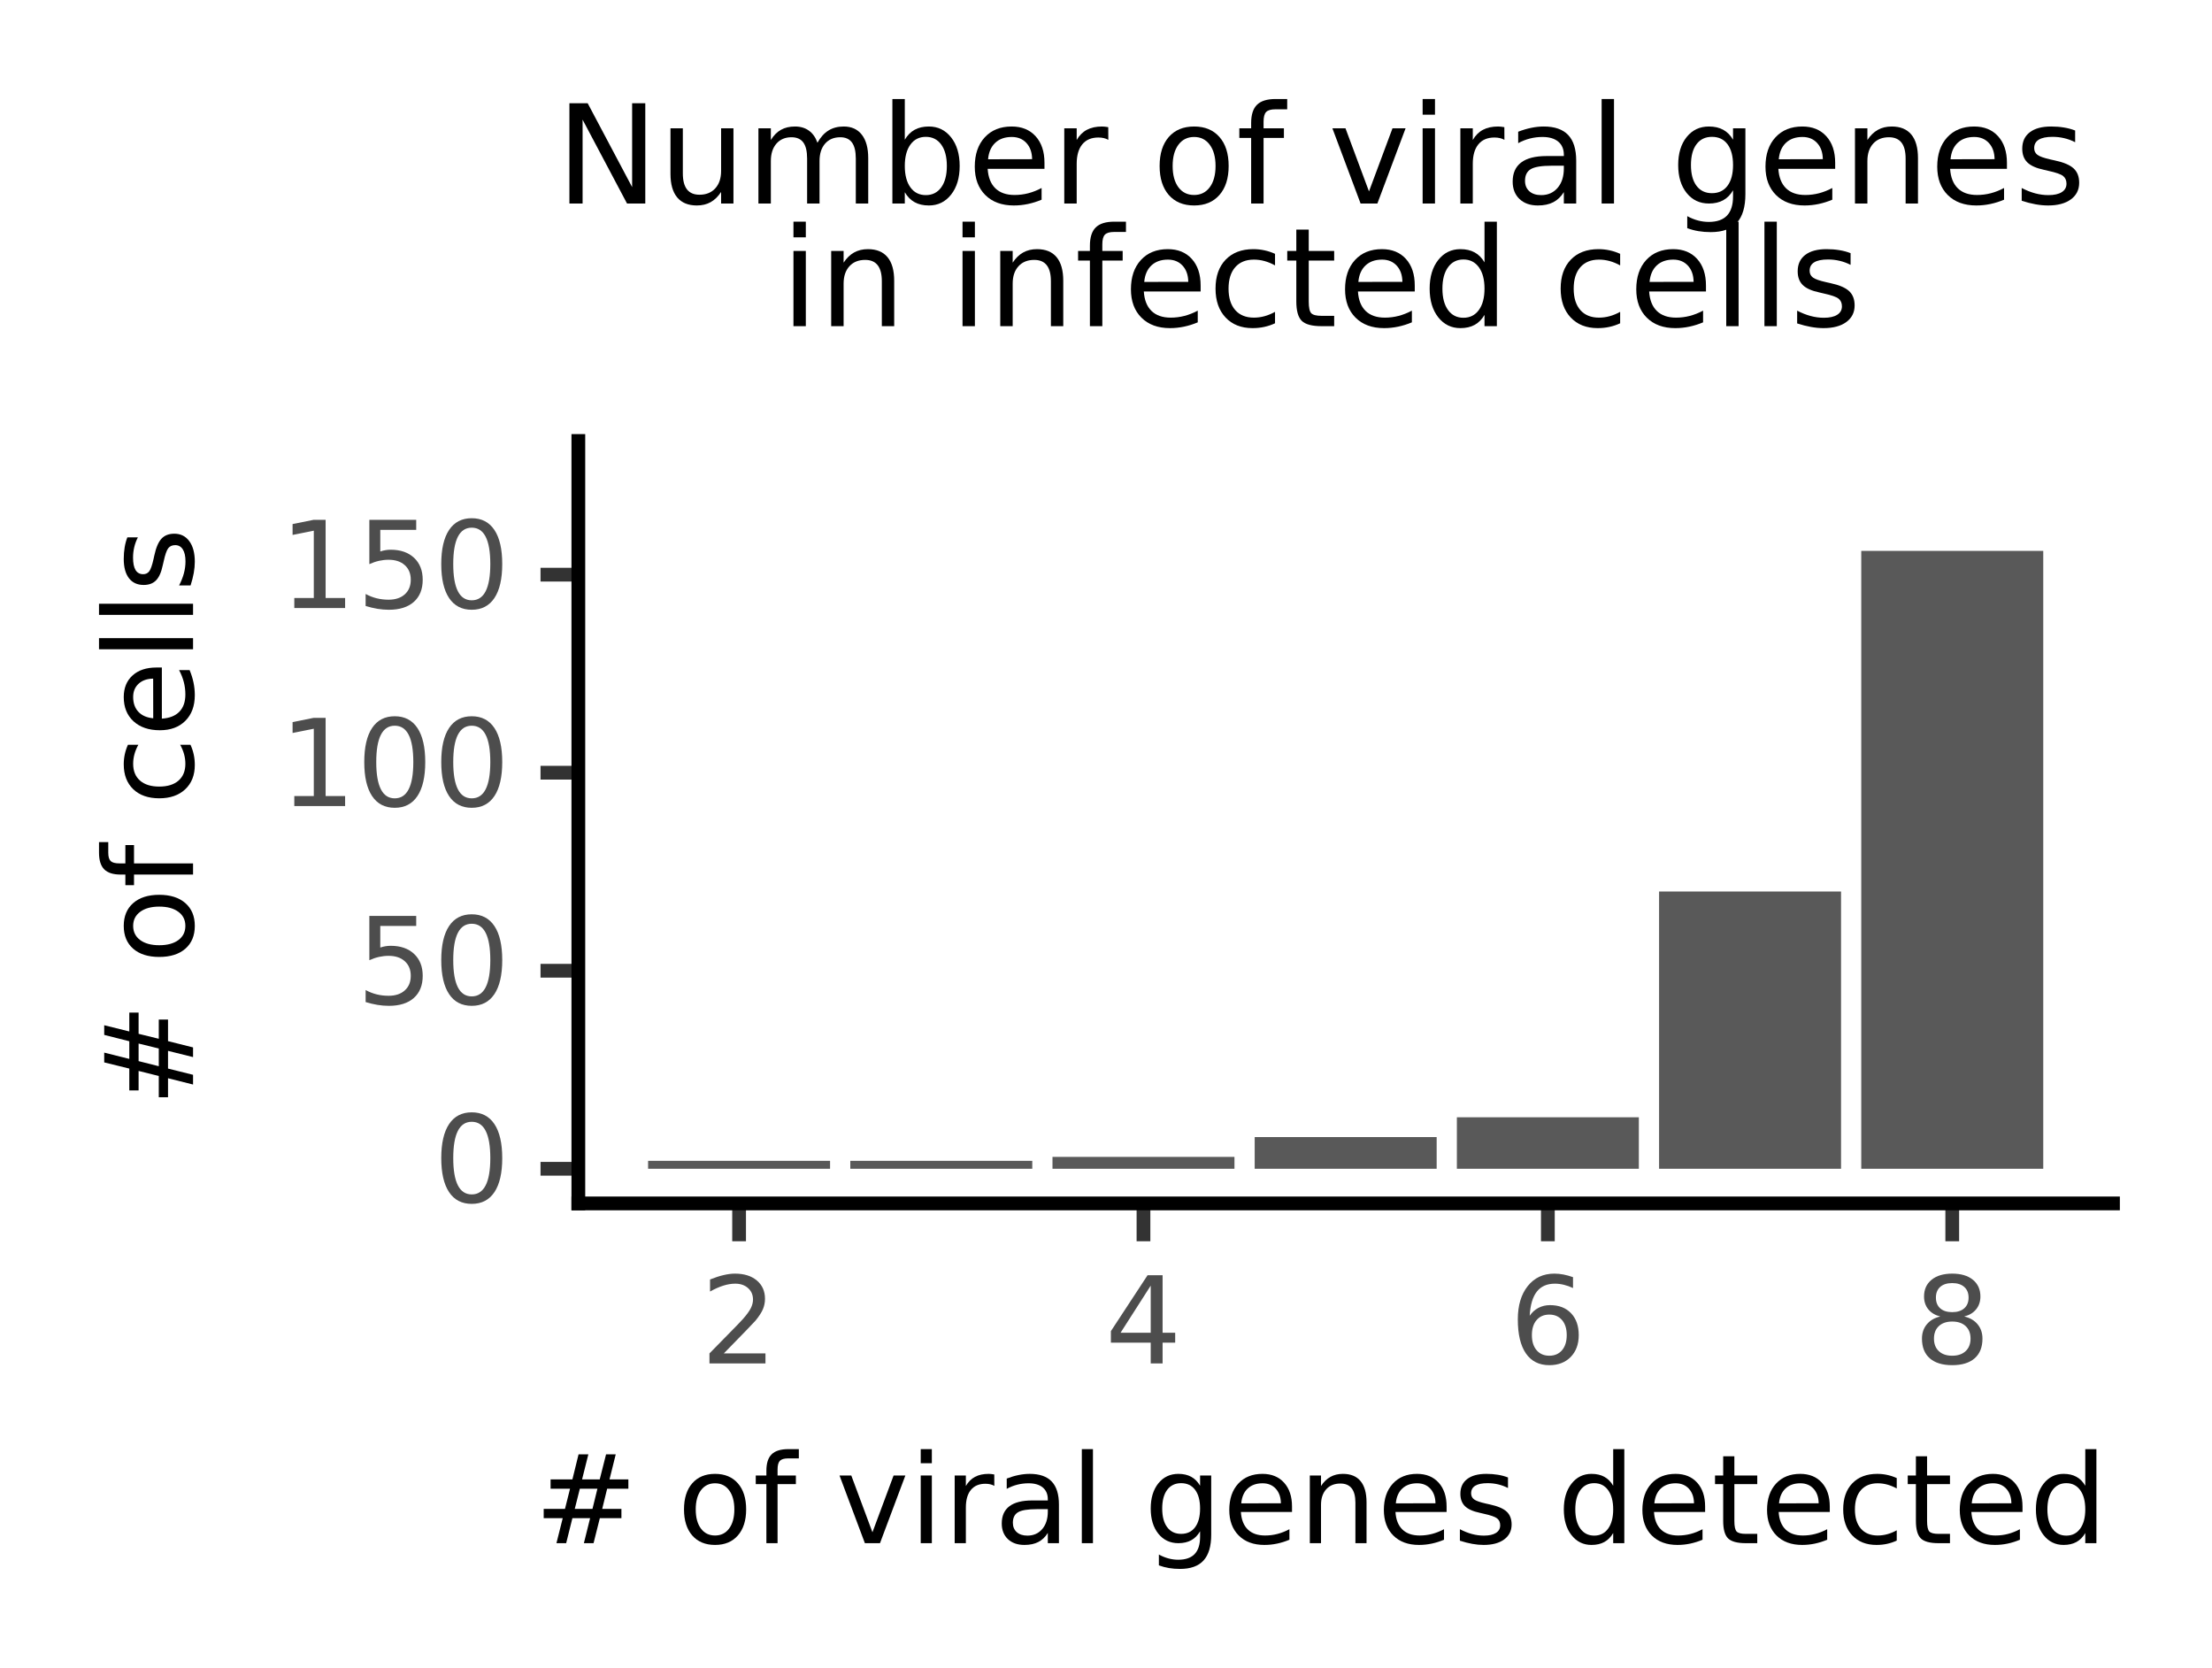
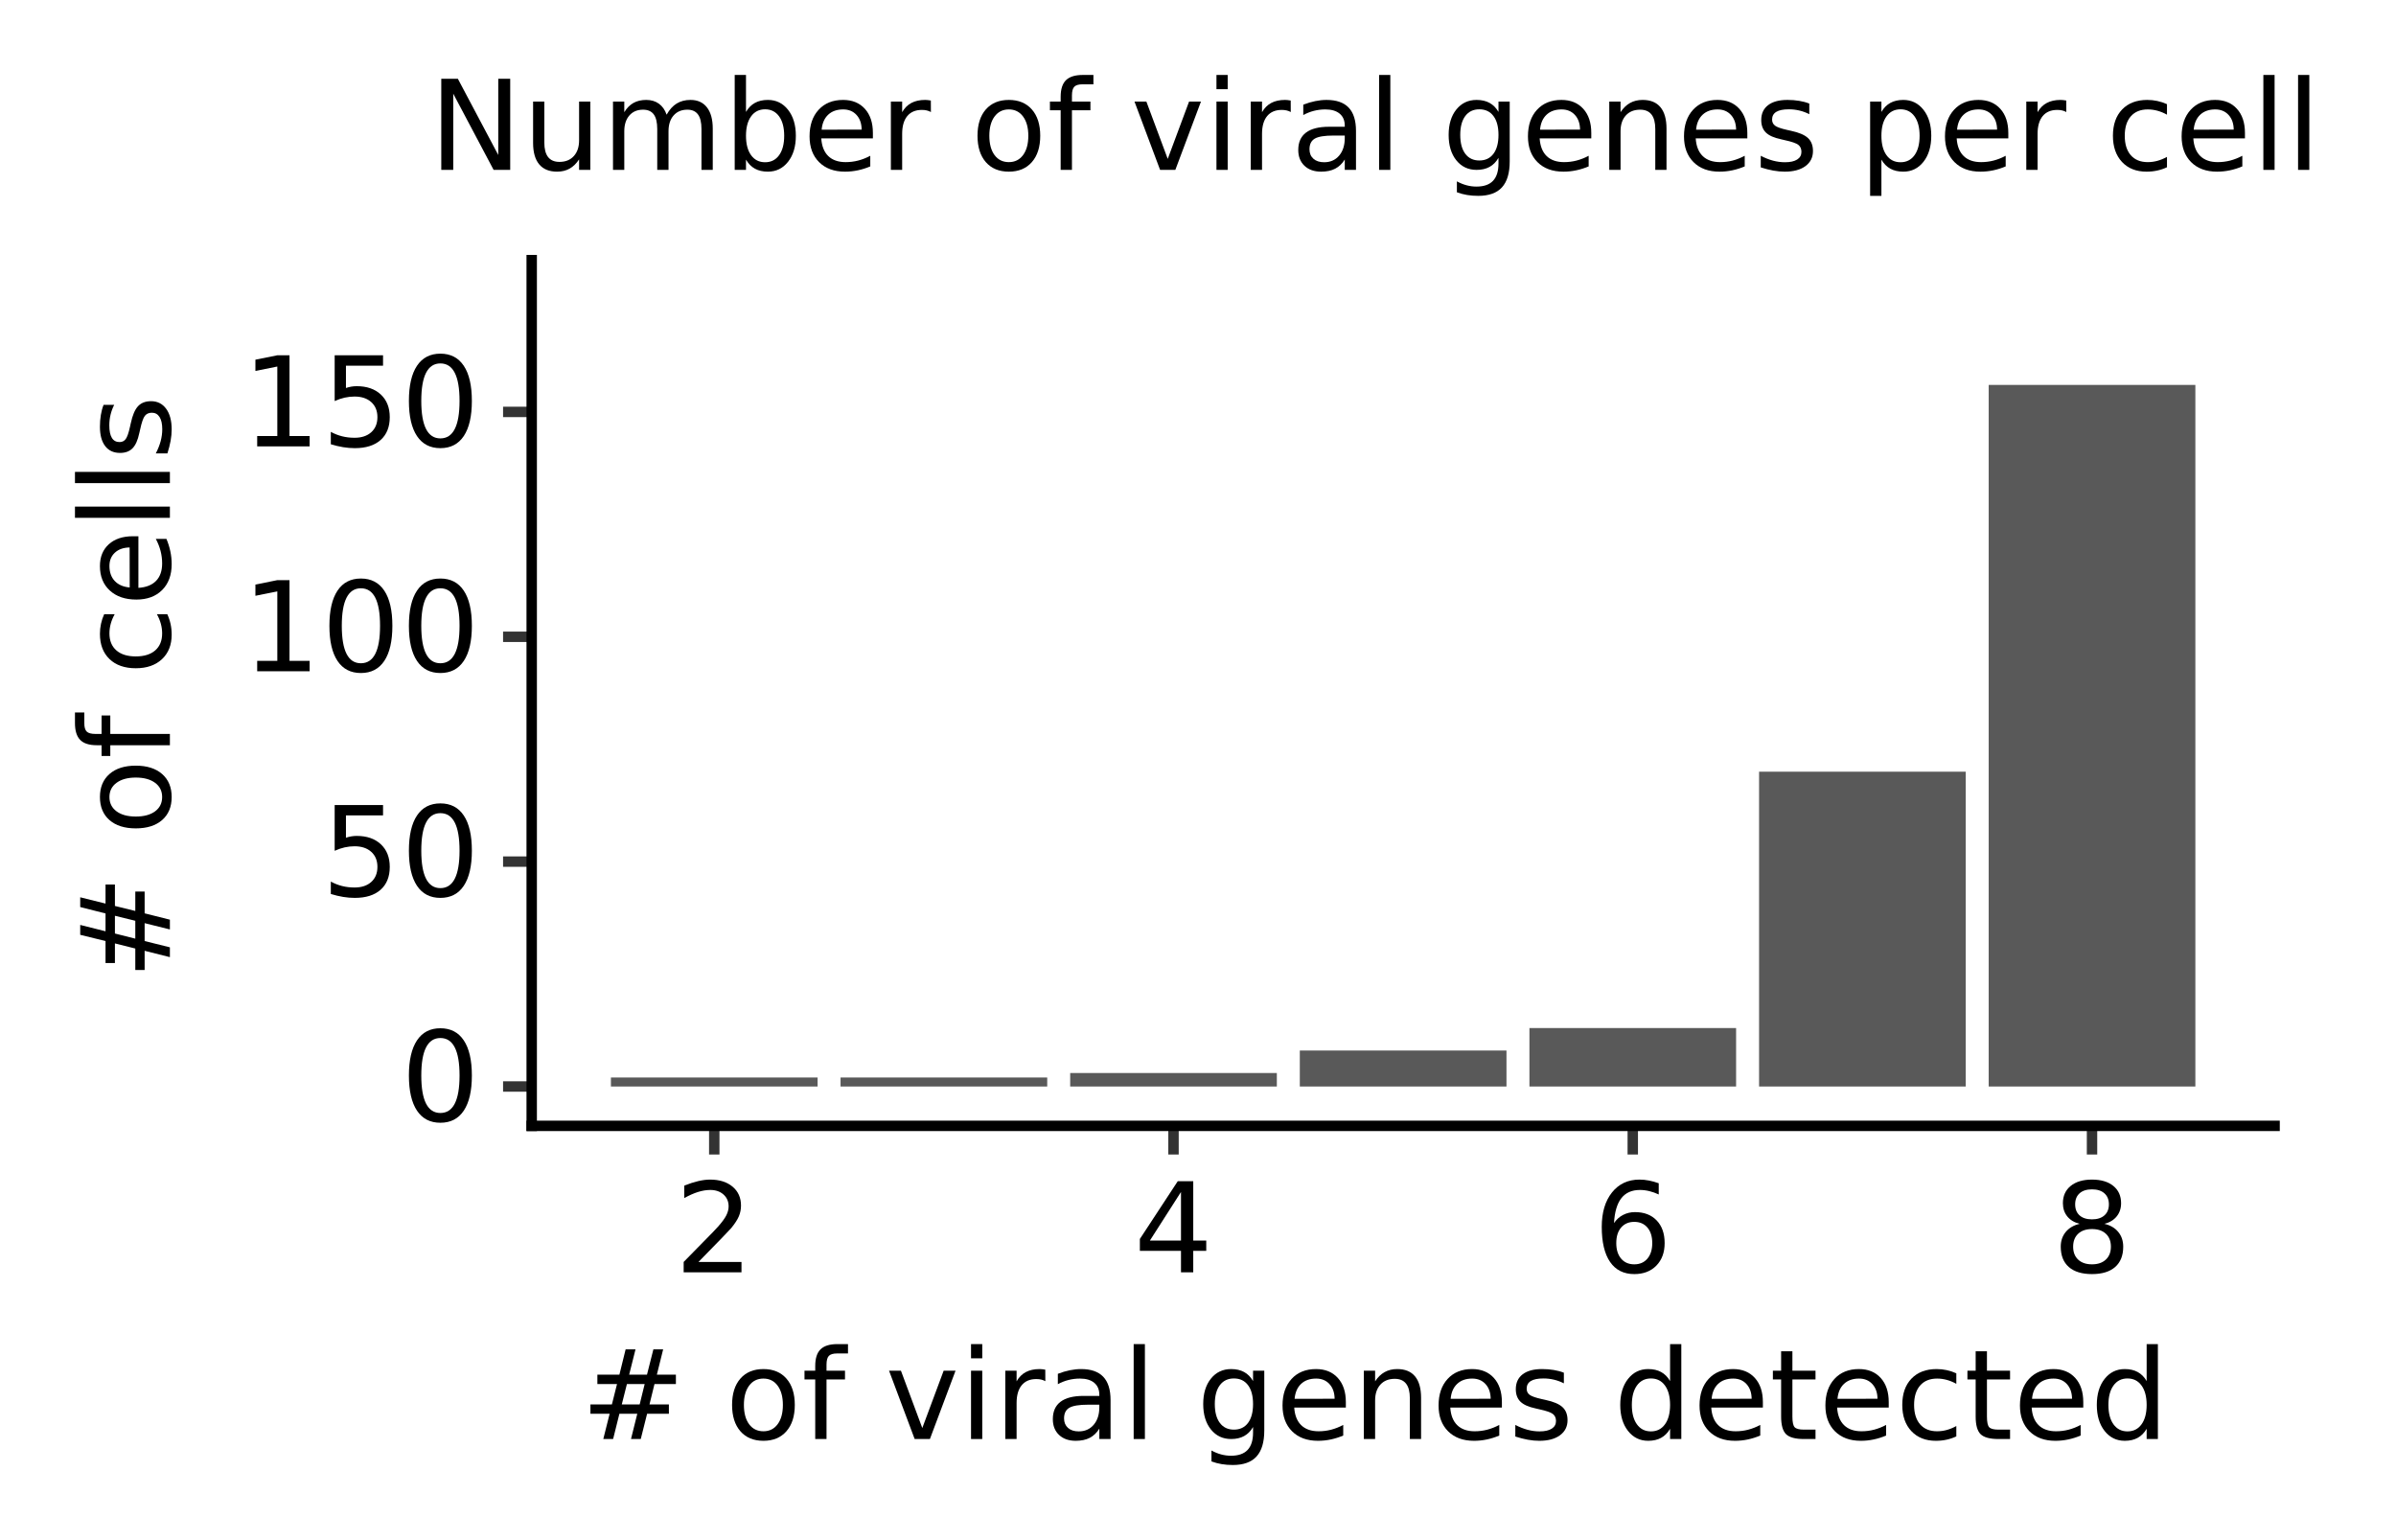
- <svg xmlns="http://www.w3.org/2000/svg" xmlns:xlink="http://www.w3.org/1999/xlink" width="160.857pt" height="121.282pt" viewBox="0 0 160.857 121.282" version="1.1">
+ <svg xmlns="http://www.w3.org/2000/svg" xmlns:xlink="http://www.w3.org/1999/xlink" width="230.131pt" height="147.924pt" viewBox="0 0 230.131 147.924" version="1.1">
  <defs>
    <style type="text/css">*{stroke-linejoin: round; stroke-linecap: butt}</style>
  </defs>
  <g id="figure_1">
    <g id="patch_1">
-       <path d="M 0 121.282  L 160.857 121.282  L 160.857 0  L 0 0  z " style="fill: #ffffff; stroke: #ffffff; stroke-linejoin: miter" />
+       <path d="M 0 147.924  L 230.131 147.924  L 230.131 0  L 0 0  z " style="fill: #ffffff; stroke: #ffffff; stroke-linejoin: miter" />
    </g>
    <g id="axes_1">
      <g id="patch_2">
-         <path d="M 42.057 87.505  L 153.657 87.505  L 153.657 32.065  L 42.057 32.065  z " style="fill: #ffffff" />
+         <path d="M 51.069 108.147  L 218.469 108.147  L 218.469 24.987  L 51.069 24.987  z " style="fill: #ffffff" />
      </g>
      <g id="matplotlib.axis_1">
        <g id="xtick_1">
          <g id="line2d_1">
-             <path d="M 53.747 87.505  " style="fill: none; stroke: #000000; stroke-width: 1.5" />
+             <path d="M 68.603 108.147  " style="fill: none; stroke: #000000; stroke-width: 1.5" />
            <defs>
-               <path id="m4caa2d7dc1" d="M 0 0  L 0 2.75  " style="stroke: #333333" />
+               <path id="m26da089178" d="M 0 0  L 0 2.75  " style="stroke: #333333" />
            </defs>
            <g>
-               <use xlink:href="#m4caa2d7dc1" x="53.747" y="87.505" style="stroke: #333333" />
+               <use xlink:href="#m26da089178" x="68.603" y="108.147" style="stroke: #333333" />
            </g>
          </g>
          <g id="text_1">
-             <g style="fill: #4d4d4d" transform="translate(50.94714 99.1412)scale(0.088 -0.088)">
+             <g transform="translate(64.78524 122.2148)scale(0.12 -0.12)">
              <defs>
                <path id="DejaVuSans-32" d="M 1228 531  L 3431 531  L 3431 0  L 469 0  L 469 531  Q 828 903 1448 1529  Q 2069 2156 2228 2338  Q 2531 2678 2651 2914  Q 2772 3150 2772 3378  Q 2772 3750 2511 3984  Q 2250 4219 1831 4219  Q 1534 4219 1204 4116  Q 875 4013 500 3803  L 500 4441  Q 881 4594 1212 4672  Q 1544 4750 1819 4750  Q 2544 4750 2975 4387  Q 3406 4025 3406 3419  Q 3406 3131 3298 2873  Q 3191 2616 2906 2266  Q 2828 2175 2409 1742  Q 1991 1309 1228 531  z " transform="scale(0.015625)" />
              </defs>
              <use xlink:href="#DejaVuSans-32" />
            </g>
          </g>
        </g>
        <g id="xtick_2">
          <g id="line2d_2">
-             <path d="M 83.154 87.505  " style="fill: none; stroke: #000000; stroke-width: 1.5" />
-             <g>
-               <use xlink:href="#m4caa2d7dc1" x="83.154" y="87.505" style="stroke: #333333" />
+             <path d="M 112.713 108.147  " style="fill: none; stroke: #000000; stroke-width: 1.5" />
+             <g>
+               <use xlink:href="#m26da089178" x="112.713" y="108.147" style="stroke: #333333" />
            </g>
          </g>
          <g id="text_2">
-             <g style="fill: #4d4d4d" transform="translate(80.35425 99.1412)scale(0.088 -0.088)">
+             <g transform="translate(108.8959 122.2148)scale(0.12 -0.12)">
              <defs>
                <path id="DejaVuSans-34" d="M 2419 4116  L 825 1625  L 2419 1625  L 2419 4116  z M 2253 4666  L 3047 4666  L 3047 1625  L 3713 1625  L 3713 1100  L 3047 1100  L 3047 0  L 2419 0  L 2419 1100  L 313 1100  L 313 1709  L 2253 4666  z " transform="scale(0.015625)" />
              </defs>
              <use xlink:href="#DejaVuSans-34" />
            </g>
          </g>
        </g>
        <g id="xtick_3">
          <g id="line2d_3">
-             <path d="M 112.561 87.505  " style="fill: none; stroke: #000000; stroke-width: 1.5" />
-             <g>
-               <use xlink:href="#m4caa2d7dc1" x="112.561" y="87.505" style="stroke: #333333" />
+             <path d="M 156.824 108.147  " style="fill: none; stroke: #000000; stroke-width: 1.5" />
+             <g>
+               <use xlink:href="#m26da089178" x="156.824" y="108.147" style="stroke: #333333" />
            </g>
          </g>
          <g id="text_3">
-             <g style="fill: #4d4d4d" transform="translate(109.7614 99.1412)scale(0.088 -0.088)">
+             <g transform="translate(153.0066 122.2148)scale(0.12 -0.12)">
              <defs>
                <path id="DejaVuSans-36" d="M 2113 2584  Q 1688 2584 1439 2293  Q 1191 2003 1191 1497  Q 1191 994 1439 701  Q 1688 409 2113 409  Q 2538 409 2786 701  Q 3034 994 3034 1497  Q 3034 2003 2786 2293  Q 2538 2584 2113 2584  z M 3366 4563  L 3366 3988  Q 3128 4100 2886 4159  Q 2644 4219 2406 4219  Q 1781 4219 1451 3797  Q 1122 3375 1075 2522  Q 1259 2794 1537 2939  Q 1816 3084 2150 3084  Q 2853 3084 3261 2657  Q 3669 2231 3669 1497  Q 3669 778 3244 343  Q 2819 -91 2113 -91  Q 1303 -91 875 529  Q 447 1150 447 2328  Q 447 3434 972 4092  Q 1497 4750 2381 4750  Q 2619 4750 2861 4703  Q 3103 4656 3366 4563  z " transform="scale(0.015625)" />
              </defs>
              <use xlink:href="#DejaVuSans-36" />
            </g>
          </g>
        </g>
        <g id="xtick_4">
          <g id="line2d_4">
-             <path d="M 141.968 87.505  " style="fill: none; stroke: #000000; stroke-width: 1.5" />
-             <g>
-               <use xlink:href="#m4caa2d7dc1" x="141.968" y="87.505" style="stroke: #333333" />
+             <path d="M 200.935 108.147  " style="fill: none; stroke: #000000; stroke-width: 1.5" />
+             <g>
+               <use xlink:href="#m26da089178" x="200.935" y="108.147" style="stroke: #333333" />
            </g>
          </g>
          <g id="text_4">
-             <g style="fill: #4d4d4d" transform="translate(139.1685 99.1412)scale(0.088 -0.088)">
+             <g transform="translate(197.1173 122.2148)scale(0.12 -0.12)">
              <defs>
                <path id="DejaVuSans-38" d="M 2034 2216  Q 1584 2216 1326 1975  Q 1069 1734 1069 1313  Q 1069 891 1326 650  Q 1584 409 2034 409  Q 2484 409 2743 651  Q 3003 894 3003 1313  Q 3003 1734 2745 1975  Q 2488 2216 2034 2216  z M 1403 2484  Q 997 2584 770 2862  Q 544 3141 544 3541  Q 544 4100 942 4425  Q 1341 4750 2034 4750  Q 2731 4750 3128 4425  Q 3525 4100 3525 3541  Q 3525 3141 3298 2862  Q 3072 2584 2669 2484  Q 3125 2378 3379 2068  Q 3634 1759 3634 1313  Q 3634 634 3220 271  Q 2806 -91 2034 -91  Q 1263 -91 848 271  Q 434 634 434 1313  Q 434 1759 690 2068  Q 947 2378 1403 2484  z M 1172 3481  Q 1172 3119 1398 2916  Q 1625 2713 2034 2713  Q 2441 2713 2670 2916  Q 2900 3119 2900 3481  Q 2900 3844 2670 4047  Q 2441 4250 2034 4250  Q 1625 4250 1398 4047  Q 1172 3844 1172 3481  z " transform="scale(0.015625)" />
              </defs>
              <use xlink:href="#DejaVuSans-38" />
            </g>
          </g>
        </g>
        <g id="xtick_5" />
        <g id="xtick_6" />
        <g id="xtick_7" />
        <g id="text_5">
-           <g transform="translate(38.84333 112.2099)scale(0.09 -0.09)">
+           <g transform="translate(55.78344 138.2286)scale(0.12 -0.12)">
            <defs>
              <path id="DejaVuSans-23" d="M 3272 2816  L 2363 2816  L 2100 1772  L 3016 1772  L 3272 2816  z M 2803 4594  L 2478 3297  L 3391 3297  L 3719 4594  L 4219 4594  L 3897 3297  L 4872 3297  L 4872 2816  L 3775 2816  L 3519 1772  L 4513 1772  L 4513 1294  L 3397 1294  L 3072 0  L 2572 0  L 2894 1294  L 1978 1294  L 1656 0  L 1153 0  L 1478 1294  L 494 1294  L 494 1772  L 1594 1772  L 1856 2816  L 850 2816  L 850 3297  L 1978 3297  L 2297 4594  L 2803 4594  z " transform="scale(0.015625)" />
              <path id="DejaVuSans-20" transform="scale(0.015625)" />
              <path id="DejaVuSans-6f" d="M 1959 3097  Q 1497 3097 1228 2736  Q 959 2375 959 1747  Q 959 1119 1226 758  Q 1494 397 1959 397  Q 2419 397 2687 759  Q 2956 1122 2956 1747  Q 2956 2369 2687 2733  Q 2419 3097 1959 3097  z M 1959 3584  Q 2709 3584 3137 3096  Q 3566 2609 3566 1747  Q 3566 888 3137 398  Q 2709 -91 1959 -91  Q 1206 -91 779 398  Q 353 888 353 1747  Q 353 2609 779 3096  Q 1206 3584 1959 3584  z " transform="scale(0.015625)" />
              <path id="DejaVuSans-66" d="M 2375 4863  L 2375 4384  L 1825 4384  Q 1516 4384 1395 4259  Q 1275 4134 1275 3809  L 1275 3500  L 2222 3500  L 2222 3053  L 1275 3053  L 1275 0  L 697 0  L 697 3053  L 147 3053  L 147 3500  L 697 3500  L 697 3744  Q 697 4328 969 4595  Q 1241 4863 1831 4863  L 2375 4863  z " transform="scale(0.015625)" />
              <path id="DejaVuSans-76" d="M 191 3500  L 800 3500  L 1894 563  L 2988 3500  L 3597 3500  L 2284 0  L 1503 0  L 191 3500  z " transform="scale(0.015625)" />
              <path id="DejaVuSans-69" d="M 603 3500  L 1178 3500  L 1178 0  L 603 0  L 603 3500  z M 603 4863  L 1178 4863  L 1178 4134  L 603 4134  L 603 4863  z " transform="scale(0.015625)" />
              <path id="DejaVuSans-72" d="M 2631 2963  Q 2534 3019 2420 3045  Q 2306 3072 2169 3072  Q 1681 3072 1420 2755  Q 1159 2438 1159 1844  L 1159 0  L 581 0  L 581 3500  L 1159 3500  L 1159 2956  Q 1341 3275 1631 3429  Q 1922 3584 2338 3584  Q 2397 3584 2469 3576  Q 2541 3569 2628 3553  L 2631 2963  z " transform="scale(0.015625)" />
              <path id="DejaVuSans-61" d="M 2194 1759  Q 1497 1759 1228 1600  Q 959 1441 959 1056  Q 959 750 1161 570  Q 1363 391 1709 391  Q 2188 391 2477 730  Q 2766 1069 2766 1631  L 2766 1759  L 2194 1759  z M 3341 1997  L 3341 0  L 2766 0  L 2766 531  Q 2569 213 2275 61  Q 1981 -91 1556 -91  Q 1019 -91 701 211  Q 384 513 384 1019  Q 384 1609 779 1909  Q 1175 2209 1959 2209  L 2766 2209  L 2766 2266  Q 2766 2663 2505 2880  Q 2244 3097 1772 3097  Q 1472 3097 1187 3025  Q 903 2953 641 2809  L 641 3341  Q 956 3463 1253 3523  Q 1550 3584 1831 3584  Q 2591 3584 2966 3190  Q 3341 2797 3341 1997  z " transform="scale(0.015625)" />
              <path id="DejaVuSans-6c" d="M 603 4863  L 1178 4863  L 1178 0  L 603 0  L 603 4863  z " transform="scale(0.015625)" />
              <path id="DejaVuSans-67" d="M 2906 1791  Q 2906 2416 2648 2759  Q 2391 3103 1925 3103  Q 1463 3103 1205 2759  Q 947 2416 947 1791  Q 947 1169 1205 825  Q 1463 481 1925 481  Q 2391 481 2648 825  Q 2906 1169 2906 1791  z M 3481 434  Q 3481 -459 3084 -895  Q 2688 -1331 1869 -1331  Q 1566 -1331 1297 -1286  Q 1028 -1241 775 -1147  L 775 -588  Q 1028 -725 1275 -790  Q 1522 -856 1778 -856  Q 2344 -856 2625 -561  Q 2906 -266 2906 331  L 2906 616  Q 2728 306 2450 153  Q 2172 0 1784 0  Q 1141 0 747 490  Q 353 981 353 1791  Q 353 2603 747 3093  Q 1141 3584 1784 3584  Q 2172 3584 2450 3431  Q 2728 3278 2906 2969  L 2906 3500  L 3481 3500  L 3481 434  z " transform="scale(0.015625)" />
              <path id="DejaVuSans-65" d="M 3597 1894  L 3597 1613  L 953 1613  Q 991 1019 1311 708  Q 1631 397 2203 397  Q 2534 397 2845 478  Q 3156 559 3463 722  L 3463 178  Q 3153 47 2828 -22  Q 2503 -91 2169 -91  Q 1331 -91 842 396  Q 353 884 353 1716  Q 353 2575 817 3079  Q 1281 3584 2069 3584  Q 2775 3584 3186 3129  Q 3597 2675 3597 1894  z M 3022 2063  Q 3016 2534 2758 2815  Q 2500 3097 2075 3097  Q 1594 3097 1305 2825  Q 1016 2553 972 2059  L 3022 2063  z " transform="scale(0.015625)" />
              <path id="DejaVuSans-6e" d="M 3513 2113  L 3513 0  L 2938 0  L 2938 2094  Q 2938 2591 2744 2837  Q 2550 3084 2163 3084  Q 1697 3084 1428 2787  Q 1159 2491 1159 1978  L 1159 0  L 581 0  L 581 3500  L 1159 3500  L 1159 2956  Q 1366 3272 1645 3428  Q 1925 3584 2291 3584  Q 2894 3584 3203 3211  Q 3513 2838 3513 2113  z " transform="scale(0.015625)" />
              <path id="DejaVuSans-73" d="M 2834 3397  L 2834 2853  Q 2591 2978 2328 3040  Q 2066 3103 1784 3103  Q 1356 3103 1142 2972  Q 928 2841 928 2578  Q 928 2378 1081 2264  Q 1234 2150 1697 2047  L 1894 2003  Q 2506 1872 2764 1633  Q 3022 1394 3022 966  Q 3022 478 2636 193  Q 2250 -91 1575 -91  Q 1294 -91 989 -36  Q 684 19 347 128  L 347 722  Q 666 556 975 473  Q 1284 391 1588 391  Q 1994 391 2212 530  Q 2431 669 2431 922  Q 2431 1156 2273 1281  Q 2116 1406 1581 1522  L 1381 1569  Q 847 1681 609 1914  Q 372 2147 372 2553  Q 372 3047 722 3315  Q 1072 3584 1716 3584  Q 2034 3584 2315 3537  Q 2597 3491 2834 3397  z " transform="scale(0.015625)" />
              <path id="DejaVuSans-64" d="M 2906 2969  L 2906 4863  L 3481 4863  L 3481 0  L 2906 0  L 2906 525  Q 2725 213 2448 61  Q 2172 -91 1784 -91  Q 1150 -91 751 415  Q 353 922 353 1747  Q 353 2572 751 3078  Q 1150 3584 1784 3584  Q 2172 3584 2448 3432  Q 2725 3281 2906 2969  z M 947 1747  Q 947 1113 1208 752  Q 1469 391 1925 391  Q 2381 391 2643 752  Q 2906 1113 2906 1747  Q 2906 2381 2643 2742  Q 2381 3103 1925 3103  Q 1469 3103 1208 2742  Q 947 2381 947 1747  z " transform="scale(0.015625)" />
              <path id="DejaVuSans-74" d="M 1172 4494  L 1172 3500  L 2356 3500  L 2356 3053  L 1172 3053  L 1172 1153  Q 1172 725 1289 603  Q 1406 481 1766 481  L 2356 481  L 2356 0  L 1766 0  Q 1100 0 847 248  Q 594 497 594 1153  L 594 3053  L 172 3053  L 172 3500  L 594 3500  L 594 4494  L 1172 4494  z " transform="scale(0.015625)" />
              <path id="DejaVuSans-63" d="M 3122 3366  L 3122 2828  Q 2878 2963 2633 3030  Q 2388 3097 2138 3097  Q 1578 3097 1268 2742  Q 959 2388 959 1747  Q 959 1106 1268 751  Q 1578 397 2138 397  Q 2388 397 2633 464  Q 2878 531 3122 666  L 3122 134  Q 2881 22 2623 -34  Q 2366 -91 2075 -91  Q 1284 -91 818 406  Q 353 903 353 1747  Q 353 2603 823 3093  Q 1294 3584 2113 3584  Q 2378 3584 2631 3529  Q 2884 3475 3122 3366  z " transform="scale(0.015625)" />
            </defs>
            <use xlink:href="#DejaVuSans-23" />
            <use xlink:href="#DejaVuSans-20" x="83.789" />
            <use xlink:href="#DejaVuSans-6f" x="115.576" />
            <use xlink:href="#DejaVuSans-66" x="176.758" />
            <use xlink:href="#DejaVuSans-20" x="211.963" />
            <use xlink:href="#DejaVuSans-76" x="243.75" />
            <use xlink:href="#DejaVuSans-69" x="302.93" />
            <use xlink:href="#DejaVuSans-72" x="330.713" />
            <use xlink:href="#DejaVuSans-61" x="371.826" />
            <use xlink:href="#DejaVuSans-6c" x="433.105" />
            <use xlink:href="#DejaVuSans-20" x="460.889" />
            <use xlink:href="#DejaVuSans-67" x="492.676" />
            <use xlink:href="#DejaVuSans-65" x="556.152" />
            <use xlink:href="#DejaVuSans-6e" x="617.676" />
            <use xlink:href="#DejaVuSans-65" x="681.055" />
            <use xlink:href="#DejaVuSans-73" x="742.578" />
            <use xlink:href="#DejaVuSans-20" x="794.678" />
            <use xlink:href="#DejaVuSans-64" x="826.465" />
            <use xlink:href="#DejaVuSans-65" x="889.941" />
            <use xlink:href="#DejaVuSans-74" x="951.465" />
            <use xlink:href="#DejaVuSans-65" x="990.674" />
            <use xlink:href="#DejaVuSans-63" x="1052.197" />
            <use xlink:href="#DejaVuSans-74" x="1107.178" />
            <use xlink:href="#DejaVuSans-65" x="1146.387" />
            <use xlink:href="#DejaVuSans-64" x="1207.91" />
          </g>
        </g>
      </g>
      <g id="matplotlib.axis_2">
        <g id="ytick_1">
          <g id="line2d_5">
-             <path d="M 42.057 84.985  " style="fill: none; stroke: #000000; stroke-width: 1.5" />
+             <path d="M 51.069 104.367  " style="fill: none; stroke: #000000; stroke-width: 1.5" />
            <defs>
-               <path id="m57d3e33d1d" d="M 0 0  L -2.75 0  " style="stroke: #333333" />
+               <path id="md4072ed208" d="M 0 0  L -2.75 0  " style="stroke: #333333" />
            </defs>
            <g>
-               <use xlink:href="#m57d3e33d1d" x="42.057" y="84.985" style="stroke: #333333" />
+               <use xlink:href="#md4072ed208" x="51.069" y="104.367" style="stroke: #333333" />
            </g>
          </g>
          <g id="text_6">
-             <g style="fill: #4d4d4d" transform="translate(31.50831 87.41283)scale(0.088 -0.088)">
+             <g transform="translate(38.48375 107.678)scale(0.12 -0.12)">
              <defs>
                <path id="DejaVuSans-30" d="M 2034 4250  Q 1547 4250 1301 3770  Q 1056 3291 1056 2328  Q 1056 1369 1301 889  Q 1547 409 2034 409  Q 2525 409 2770 889  Q 3016 1369 3016 2328  Q 3016 3291 2770 3770  Q 2525 4250 2034 4250  z M 2034 4750  Q 2819 4750 3233 4129  Q 3647 3509 3647 2328  Q 3647 1150 3233 529  Q 2819 -91 2034 -91  Q 1250 -91 836 529  Q 422 1150 422 2328  Q 422 3509 836 4129  Q 1250 4750 2034 4750  z " transform="scale(0.015625)" />
              </defs>
              <use xlink:href="#DejaVuSans-30" />
            </g>
          </g>
        </g>
        <g id="ytick_2">
          <g id="line2d_6">
-             <path d="M 42.057 70.585  " style="fill: none; stroke: #000000; stroke-width: 1.5" />
-             <g>
-               <use xlink:href="#m57d3e33d1d" x="42.057" y="70.585" style="stroke: #333333" />
+             <path d="M 51.069 82.767  " style="fill: none; stroke: #000000; stroke-width: 1.5" />
+             <g>
+               <use xlink:href="#md4072ed208" x="51.069" y="82.767" style="stroke: #333333" />
            </g>
          </g>
          <g id="text_7">
-             <g style="fill: #4d4d4d" transform="translate(25.90931 73.01283)scale(0.088 -0.088)">
+             <g transform="translate(30.84875 86.07795)scale(0.12 -0.12)">
              <defs>
                <path id="DejaVuSans-35" d="M 691 4666  L 3169 4666  L 3169 4134  L 1269 4134  L 1269 2991  Q 1406 3038 1543 3061  Q 1681 3084 1819 3084  Q 2600 3084 3056 2656  Q 3513 2228 3513 1497  Q 3513 744 3044 326  Q 2575 -91 1722 -91  Q 1428 -91 1123 -41  Q 819 9 494 109  L 494 744  Q 775 591 1075 516  Q 1375 441 1709 441  Q 2250 441 2565 725  Q 2881 1009 2881 1497  Q 2881 1984 2565 2268  Q 2250 2553 1709 2553  Q 1456 2553 1204 2497  Q 953 2441 691 2322  L 691 4666  z " transform="scale(0.015625)" />
              </defs>
              <use xlink:href="#DejaVuSans-35" />
              <use xlink:href="#DejaVuSans-30" x="63.623" />
            </g>
          </g>
        </g>
        <g id="ytick_3">
          <g id="line2d_7">
-             <path d="M 42.057 56.185  " style="fill: none; stroke: #000000; stroke-width: 1.5" />
-             <g>
-               <use xlink:href="#m57d3e33d1d" x="42.057" y="56.185" style="stroke: #333333" />
+             <path d="M 51.069 61.167  " style="fill: none; stroke: #000000; stroke-width: 1.5" />
+             <g>
+               <use xlink:href="#md4072ed208" x="51.069" y="61.167" style="stroke: #333333" />
            </g>
          </g>
          <g id="text_8">
-             <g style="fill: #4d4d4d" transform="translate(20.31031 58.61283)scale(0.088 -0.088)">
+             <g transform="translate(23.21375 64.47795)scale(0.12 -0.12)">
              <defs>
                <path id="DejaVuSans-31" d="M 794 531  L 1825 531  L 1825 4091  L 703 3866  L 703 4441  L 1819 4666  L 2450 4666  L 2450 531  L 3481 531  L 3481 0  L 794 0  L 794 531  z " transform="scale(0.015625)" />
              </defs>
              <use xlink:href="#DejaVuSans-31" />
              <use xlink:href="#DejaVuSans-30" x="63.623" />
              <use xlink:href="#DejaVuSans-30" x="127.246" />
            </g>
          </g>
        </g>
        <g id="ytick_4">
          <g id="line2d_8">
-             <path d="M 42.057 41.785  " style="fill: none; stroke: #000000; stroke-width: 1.5" />
-             <g>
-               <use xlink:href="#m57d3e33d1d" x="42.057" y="41.785" style="stroke: #333333" />
+             <path d="M 51.069 39.567  " style="fill: none; stroke: #000000; stroke-width: 1.5" />
+             <g>
+               <use xlink:href="#md4072ed208" x="51.069" y="39.567" style="stroke: #333333" />
            </g>
          </g>
          <g id="text_9">
-             <g style="fill: #4d4d4d" transform="translate(20.31031 44.21283)scale(0.088 -0.088)">
+             <g transform="translate(23.21375 42.87795)scale(0.12 -0.12)">
              <use xlink:href="#DejaVuSans-31" />
              <use xlink:href="#DejaVuSans-35" x="63.623" />
              <use xlink:href="#DejaVuSans-30" x="127.246" />
            </g>
          </g>
        </g>
        <g id="ytick_5" />
        <g id="ytick_6" />
        <g id="ytick_7" />
        <g id="ytick_8" />
        <g id="text_10">
-           <g transform="translate(14.03859 80.48106)rotate(-90)scale(0.09 -0.09)">
+           <g transform="translate(16.31812 94.10201)rotate(-90)scale(0.12 -0.12)">
            <use xlink:href="#DejaVuSans-23" />
            <use xlink:href="#DejaVuSans-20" x="83.789" />
            <use xlink:href="#DejaVuSans-6f" x="115.576" />
            <use xlink:href="#DejaVuSans-66" x="176.758" />
            <use xlink:href="#DejaVuSans-20" x="211.963" />
            <use xlink:href="#DejaVuSans-63" x="243.75" />
            <use xlink:href="#DejaVuSans-65" x="298.73" />
            <use xlink:href="#DejaVuSans-6c" x="360.254" />
            <use xlink:href="#DejaVuSans-6c" x="388.037" />
            <use xlink:href="#DejaVuSans-73" x="415.82" />
          </g>
        </g>
      </g>
      <g id="PolyCollection_1">
-         <path d="M 47.13 84.985  L 47.13 84.409  L 60.363 84.409  L 60.363 84.985  z " clip-path="url(#p8b50ff8a11)" style="fill: #595959" />
-         <path d="M 61.834 84.985  L 61.834 84.409  L 75.067 84.409  L 75.067 84.985  z " clip-path="url(#p8b50ff8a11)" style="fill: #595959" />
-         <path d="M 76.537 84.985  L 76.537 84.121  L 89.77 84.121  L 89.77 84.985  z " clip-path="url(#p8b50ff8a11)" style="fill: #595959" />
-         <path d="M 91.241 84.985  L 91.241 82.681  L 104.474 82.681  L 104.474 84.985  z " clip-path="url(#p8b50ff8a11)" style="fill: #595959" />
-         <path d="M 105.944 84.985  L 105.944 81.241  L 119.177 81.241  L 119.177 84.985  z " clip-path="url(#p8b50ff8a11)" style="fill: #595959" />
-         <path d="M 120.648 84.985  L 120.648 64.825  L 133.881 64.825  L 133.881 84.985  z " clip-path="url(#p8b50ff8a11)" style="fill: #595959" />
-         <path d="M 135.351 84.985  L 135.351 40.057  L 148.585 40.057  L 148.585 84.985  z " clip-path="url(#p8b50ff8a11)" style="fill: #595959" />
+         <path d="M 58.678 104.367  L 58.678 103.503  L 78.528 103.503  L 78.528 104.367  z " clip-path="url(#p52794fa951)" style="fill: #595959" />
+         <path d="M 80.733 104.367  L 80.733 103.503  L 100.583 103.503  L 100.583 104.367  z " clip-path="url(#p52794fa951)" style="fill: #595959" />
+         <path d="M 102.789 104.367  L 102.789 103.071  L 122.638 103.071  L 122.638 104.367  z " clip-path="url(#p52794fa951)" style="fill: #595959" />
+         <path d="M 124.844 104.367  L 124.844 100.911  L 144.694 100.911  L 144.694 104.367  z " clip-path="url(#p52794fa951)" style="fill: #595959" />
+         <path d="M 146.899 104.367  L 146.899 98.751  L 166.749 98.751  L 166.749 104.367  z " clip-path="url(#p52794fa951)" style="fill: #595959" />
+         <path d="M 168.955 104.367  L 168.955 74.127  L 188.804 74.127  L 188.804 104.367  z " clip-path="url(#p52794fa951)" style="fill: #595959" />
+         <path d="M 191.01 104.367  L 191.01 36.975  L 210.86 36.975  L 210.86 104.367  z " clip-path="url(#p52794fa951)" style="fill: #595959" />
      </g>
      <g id="patch_3">
-         <path d="M 42.057 87.505  L 42.057 32.065  " style="fill: none; stroke: #000000; stroke-linejoin: miter; stroke-linecap: square" />
+         <path d="M 51.069 108.147  L 51.069 24.987  " style="fill: none; stroke: #000000; stroke-linejoin: miter; stroke-linecap: square" />
      </g>
      <g id="patch_4">
-         <path d="M 42.057 87.505  L 153.657 87.505  " style="fill: none; stroke: #000000; stroke-linejoin: miter; stroke-linecap: square" />
+         <path d="M 51.069 108.147  L 218.469 108.147  " style="fill: none; stroke: #000000; stroke-linejoin: miter; stroke-linecap: square" />
      </g>
    </g>
    <g id="text_11">
-       <g transform="translate(40.42684 14.79844)scale(0.1 -0.1)">
+       <g transform="translate(41.20625 16.31812)scale(0.12 -0.12)">
        <defs>
          <path id="DejaVuSans-4e" d="M 628 4666  L 1478 4666  L 3547 763  L 3547 4666  L 4159 4666  L 4159 0  L 3309 0  L 1241 3903  L 1241 0  L 628 0  L 628 4666  z " transform="scale(0.015625)" />
          <path id="DejaVuSans-75" d="M 544 1381  L 544 3500  L 1119 3500  L 1119 1403  Q 1119 906 1312 657  Q 1506 409 1894 409  Q 2359 409 2629 706  Q 2900 1003 2900 1516  L 2900 3500  L 3475 3500  L 3475 0  L 2900 0  L 2900 538  Q 2691 219 2414 64  Q 2138 -91 1772 -91  Q 1169 -91 856 284  Q 544 659 544 1381  z M 1991 3584  L 1991 3584  z " transform="scale(0.015625)" />
          <path id="DejaVuSans-6d" d="M 3328 2828  Q 3544 3216 3844 3400  Q 4144 3584 4550 3584  Q 5097 3584 5394 3201  Q 5691 2819 5691 2113  L 5691 0  L 5113 0  L 5113 2094  Q 5113 2597 4934 2840  Q 4756 3084 4391 3084  Q 3944 3084 3684 2787  Q 3425 2491 3425 1978  L 3425 0  L 2847 0  L 2847 2094  Q 2847 2600 2669 2842  Q 2491 3084 2119 3084  Q 1678 3084 1418 2786  Q 1159 2488 1159 1978  L 1159 0  L 581 0  L 581 3500  L 1159 3500  L 1159 2956  Q 1356 3278 1631 3431  Q 1906 3584 2284 3584  Q 2666 3584 2933 3390  Q 3200 3197 3328 2828  z " transform="scale(0.015625)" />
          <path id="DejaVuSans-62" d="M 3116 1747  Q 3116 2381 2855 2742  Q 2594 3103 2138 3103  Q 1681 3103 1420 2742  Q 1159 2381 1159 1747  Q 1159 1113 1420 752  Q 1681 391 2138 391  Q 2594 391 2855 752  Q 3116 1113 3116 1747  z M 1159 2969  Q 1341 3281 1617 3432  Q 1894 3584 2278 3584  Q 2916 3584 3314 3078  Q 3713 2572 3713 1747  Q 3713 922 3314 415  Q 2916 -91 2278 -91  Q 1894 -91 1617 61  Q 1341 213 1159 525  L 1159 0  L 581 0  L 581 4863  L 1159 4863  L 1159 2969  z " transform="scale(0.015625)" />
+           <path id="DejaVuSans-70" d="M 1159 525  L 1159 -1331  L 581 -1331  L 581 3500  L 1159 3500  L 1159 2969  Q 1341 3281 1617 3432  Q 1894 3584 2278 3584  Q 2916 3584 3314 3078  Q 3713 2572 3713 1747  Q 3713 922 3314 415  Q 2916 -91 2278 -91  Q 1894 -91 1617 61  Q 1341 213 1159 525  z M 3116 1747  Q 3116 2381 2855 2742  Q 2594 3103 2138 3103  Q 1681 3103 1420 2742  Q 1159 2381 1159 1747  Q 1159 1113 1420 752  Q 1681 391 2138 391  Q 2594 391 2855 752  Q 3116 1113 3116 1747  z " transform="scale(0.015625)" />
        </defs>
        <use xlink:href="#DejaVuSans-4e" />
        <use xlink:href="#DejaVuSans-75" x="74.805" />
        <use xlink:href="#DejaVuSans-6d" x="138.184" />
        <use xlink:href="#DejaVuSans-62" x="235.596" />
        <use xlink:href="#DejaVuSans-65" x="299.072" />
        <use xlink:href="#DejaVuSans-72" x="360.596" />
        <use xlink:href="#DejaVuSans-20" x="401.709" />
        <use xlink:href="#DejaVuSans-6f" x="433.496" />
        <use xlink:href="#DejaVuSans-66" x="494.678" />
        <use xlink:href="#DejaVuSans-20" x="529.883" />
        <use xlink:href="#DejaVuSans-76" x="561.67" />
        <use xlink:href="#DejaVuSans-69" x="620.85" />
        <use xlink:href="#DejaVuSans-72" x="648.633" />
        <use xlink:href="#DejaVuSans-61" x="689.746" />
        <use xlink:href="#DejaVuSans-6c" x="751.025" />
        <use xlink:href="#DejaVuSans-20" x="778.809" />
        <use xlink:href="#DejaVuSans-67" x="810.596" />
        <use xlink:href="#DejaVuSans-65" x="874.072" />
        <use xlink:href="#DejaVuSans-6e" x="935.596" />
        <use xlink:href="#DejaVuSans-65" x="998.975" />
        <use xlink:href="#DejaVuSans-73" x="1060.498" />
-       </g>
-       <g transform="translate(56.75809 23.71672)scale(0.1 -0.1)">
-         <use xlink:href="#DejaVuSans-69" />
-         <use xlink:href="#DejaVuSans-6e" x="27.783" />
-         <use xlink:href="#DejaVuSans-20" x="91.162" />
-         <use xlink:href="#DejaVuSans-69" x="122.949" />
-         <use xlink:href="#DejaVuSans-6e" x="150.732" />
-         <use xlink:href="#DejaVuSans-66" x="214.111" />
-         <use xlink:href="#DejaVuSans-65" x="249.316" />
-         <use xlink:href="#DejaVuSans-63" x="310.84" />
-         <use xlink:href="#DejaVuSans-74" x="365.82" />
-         <use xlink:href="#DejaVuSans-65" x="405.029" />
-         <use xlink:href="#DejaVuSans-64" x="466.553" />
-         <use xlink:href="#DejaVuSans-20" x="530.029" />
-         <use xlink:href="#DejaVuSans-63" x="561.816" />
-         <use xlink:href="#DejaVuSans-65" x="616.797" />
-         <use xlink:href="#DejaVuSans-6c" x="678.32" />
-         <use xlink:href="#DejaVuSans-6c" x="706.104" />
-         <use xlink:href="#DejaVuSans-73" x="733.887" />
+         <use xlink:href="#DejaVuSans-20" x="1112.598" />
+         <use xlink:href="#DejaVuSans-70" x="1144.385" />
+         <use xlink:href="#DejaVuSans-65" x="1207.861" />
+         <use xlink:href="#DejaVuSans-72" x="1269.385" />
+         <use xlink:href="#DejaVuSans-20" x="1310.498" />
+         <use xlink:href="#DejaVuSans-63" x="1342.285" />
+         <use xlink:href="#DejaVuSans-65" x="1397.266" />
+         <use xlink:href="#DejaVuSans-6c" x="1458.789" />
+         <use xlink:href="#DejaVuSans-6c" x="1486.572" />
      </g>
    </g>
  </g>
  <defs>
-     <clipPath id="p8b50ff8a11">
-       <rect x="42.057" y="32.065" width="111.6" height="55.44" />
+     <clipPath id="p52794fa951">
+       <rect x="51.069" y="24.987" width="167.4" height="83.16" />
    </clipPath>
  </defs>
</svg>
